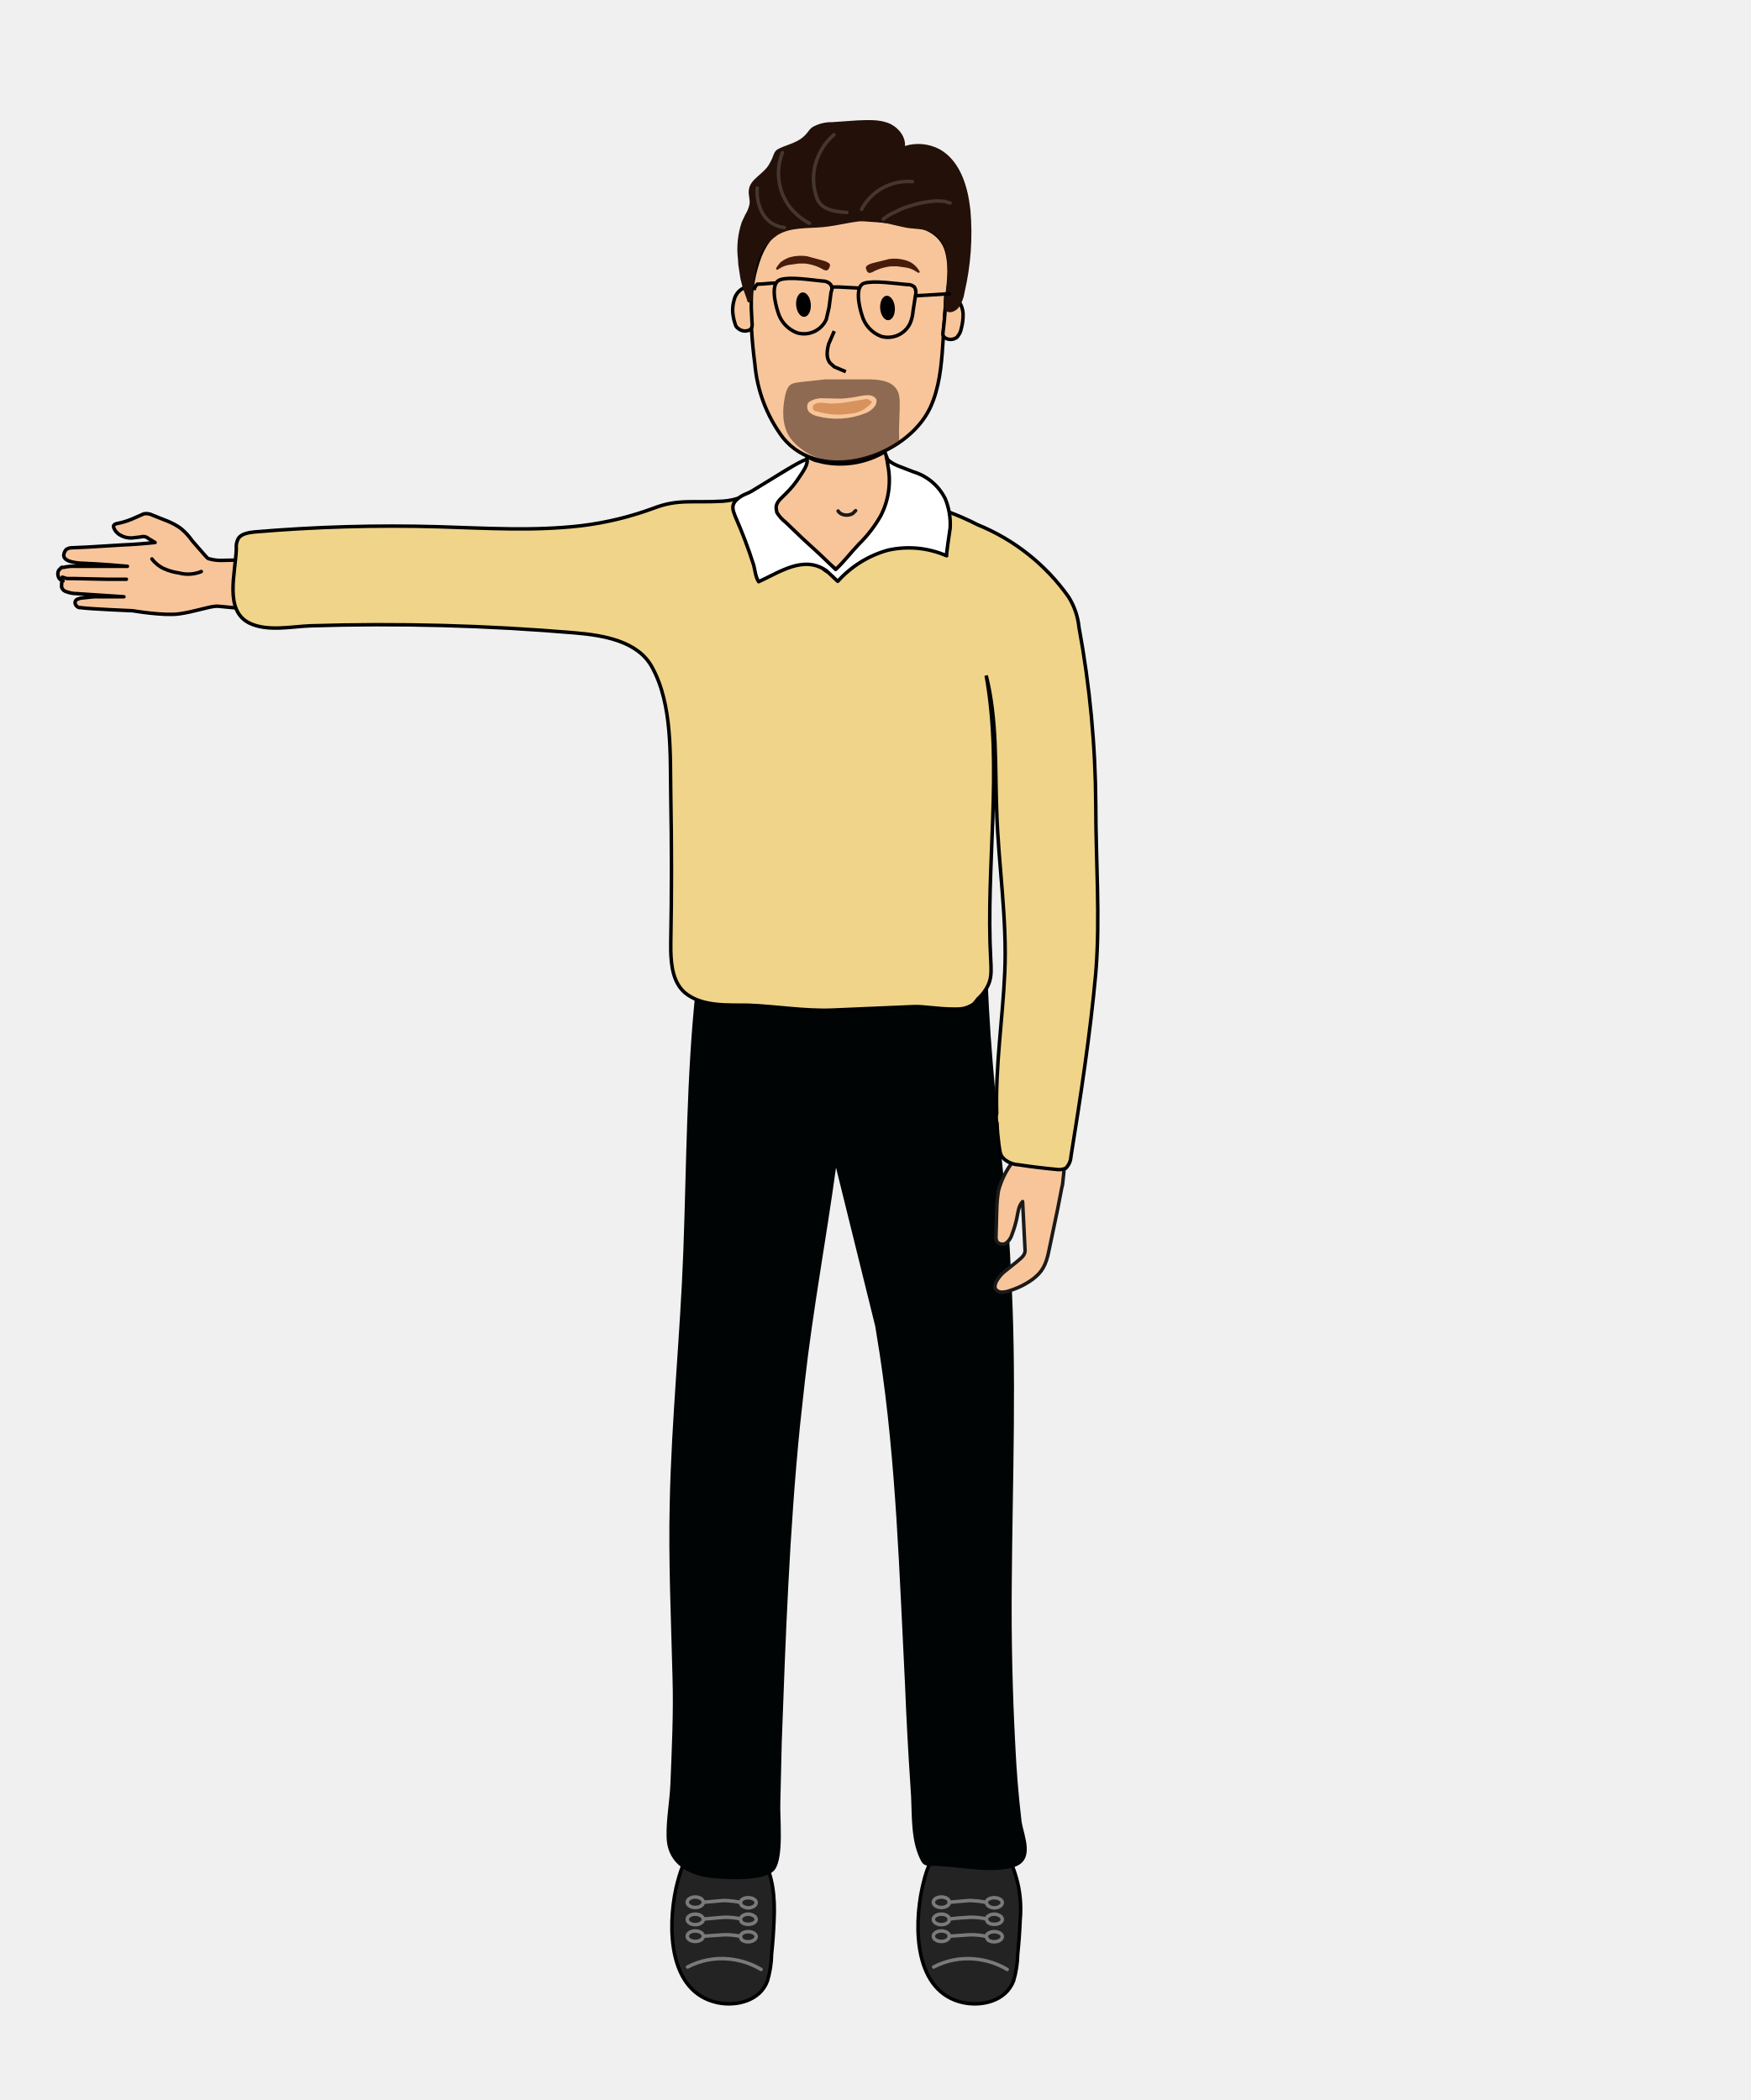
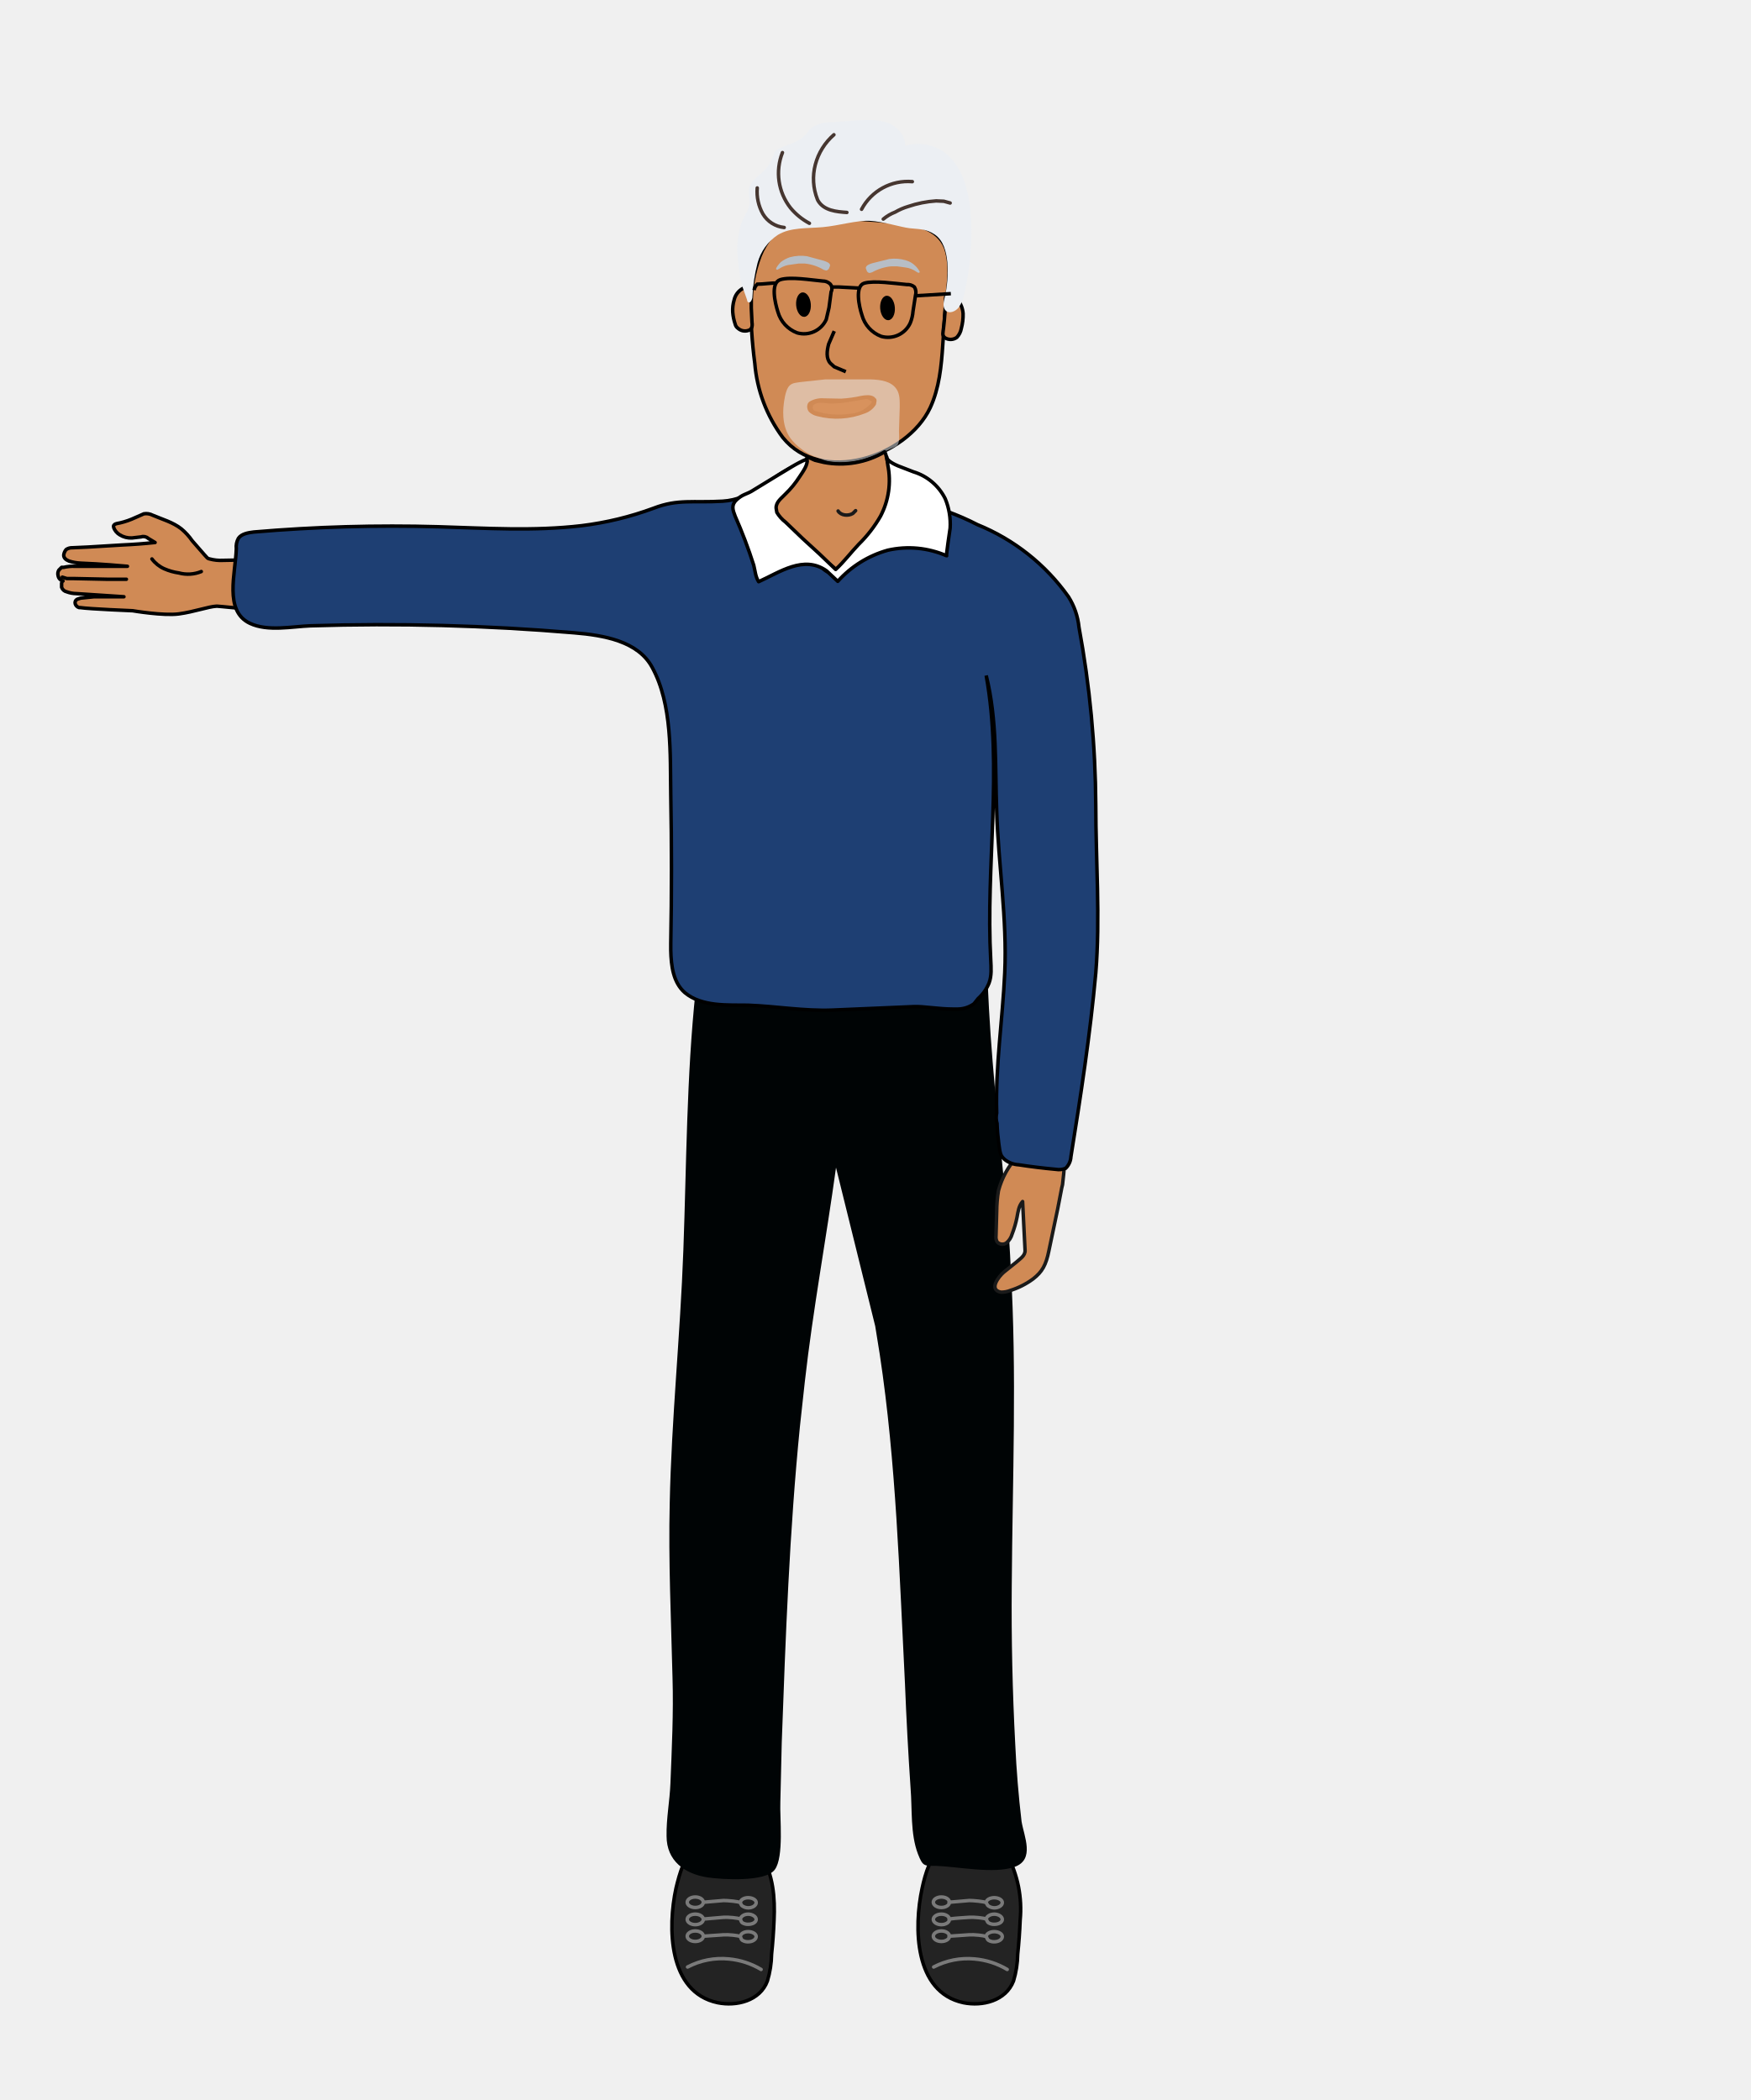
<svg xmlns="http://www.w3.org/2000/svg" width="500" height="600" viewBox="0 0 500 600">
  <svg id="emLayer_1" data-name="Layer 1" viewBox="0 0 500 600">
    <defs>
-       <style>.emcls-1{fill:#f8c59a}.emcls-1,.emcls-5{stroke:#000}.emcls-1{stroke-linecap:round;stroke-linejoin:round}.emcls-5{fill:none;stroke-miterlimit:10}.pocls-1{fill:#f8c59a}.pocls-1,.pocls-3{stroke:#000}.pocls-1,.pocls-3,.pocls-4{stroke-linecap:round;stroke-linejoin:round}.pocls-4{fill:none}.pocls-3{fill:#232323}.pocls-4{stroke:#7a7a7a}</style>
+       <style>.emcls-1{fill:#d08a55}.emcls-1,.emcls-5{stroke:#000}.emcls-1{stroke-linecap:round;stroke-linejoin:round}.emcls-5{fill:none;stroke-miterlimit:10}.pocls-1{fill:#d08a55}.pocls-1,.pocls-3{stroke:#000}.pocls-1,.pocls-3,.pocls-4{stroke-linecap:round;stroke-linejoin:round}.pocls-4{fill:none}.pocls-3{fill:#232323}.pocls-4{stroke:#7a7a7a}</style>
    </defs>
    <path d="m230.3 62.6 4.9-.3a203 203 0 0 1 20.6 1.2c5.4.5 12 1.5 14.3 7.3l.1.3.3 1c1.3 5.1.2 10.5-.4 15.7l-.2 1.7-.6 9c-.4 6.1-1 12.4-3.6 18-6.7 14.2-31.2 22.1-42.1 8.5a41 41 0 0 1-8-21.2q-.6-4.5-.9-9.2c-.3-4.7-.2-4.6-.2-7a40 40 0 0 1 2.6-14.5 21 21 0 0 1 3.5-5.8c2.4-2.9 6.1-4.3 9.7-4.7" class="emcls-1" />
    <path d="M273.3 96.4a5 5 0 0 0 1.3-2.6 15 15 0 0 0 .5-4.2 7 7 0 0 0-1.6-4l-.8-.7a5 5 0 0 0-2.1-.3h-.4l-.1.4a85 85 0 0 1-.6 8.8c-.1 1.1-.5 2 .4 2.7a3 3 0 0 0 3.4-.1m-62.5-2.6a2 2 0 0 1-.8-1.2 14 14 0 0 1-.7-3.4 10 10 0 0 1 .4-3.5 5 5 0 0 1 2.5-3.3l1.1-.2c.3 0 1-.1 1.2.1s.2.3.1.4V88l.2 4.1q.3 1.9-1 2.3a3 3 0 0 1-3-.6" class="emcls-1" />
-     <path fill="#231009" d="M277.2 60.1a75 75 0 0 1-1.7 23.5 10 10 0 0 1-1.7 4.3c-.9 1.1-2.6 1.8-3.6.9s-.7-2.4-.4-3.6a33 33 0 0 0 .8-10.3c-.3-3-1.1-6.2-3.6-7.9s-4.7-1.5-7.2-1.8-7.5-1.9-11.3-2.1-9 1.4-13.5 1.8-9.1 0-12.8 2.2a14 14 0 0 0-5.8 8 47 47 0 0 0-1.5 10c-.1.4-.4 1.4-1 1.3s-.4-.7-.6-1l-.6-1.7-.6-1.7-.6-2.4-.6-3.9-.1-1.6a24 24 0 0 1 1.1-10.7l1-2.1a9 9 0 0 0 1.2-3c.2-1.3-.4-2.7-.2-4 .3-3.1 4.1-4.5 5.7-7.2s1.1-2.9 2-4 5-1.9 7.1-3.4 2.1-2.5 3.4-3.4a11 11 0 0 1 5.6-1.4l7.2-.5c2.9-.1 6-.3 8.7.7s5.1 3.7 4.9 6.6a13 13 0 0 1 10 1c5.4 3.1 7.7 9.7 8.5 15.9z" />
+     <path fill="#eceff3" d="M277.2 60.1a75 75 0 0 1-1.7 23.5 10 10 0 0 1-1.7 4.3c-.9 1.1-2.6 1.8-3.6.9s-.7-2.4-.4-3.6a33 33 0 0 0 .8-10.3c-.3-3-1.1-6.2-3.6-7.9s-4.7-1.5-7.2-1.8-7.5-1.9-11.3-2.1-9 1.4-13.5 1.8-9.1 0-12.8 2.2a14 14 0 0 0-5.8 8 47 47 0 0 0-1.5 10c-.1.4-.4 1.4-1 1.3s-.4-.7-.6-1l-.6-1.7-.6-1.7-.6-2.4-.6-3.9-.1-1.6a24 24 0 0 1 1.1-10.7l1-2.1a9 9 0 0 0 1.2-3c.2-1.3-.4-2.7-.2-4 .3-3.1 4.1-4.5 5.7-7.2s1.1-2.9 2-4 5-1.9 7.1-3.4 2.1-2.5 3.4-3.4a11 11 0 0 1 5.6-1.4l7.2-.5c2.9-.1 6-.3 8.7.7s5.1 3.7 4.9 6.6a13 13 0 0 1 10 1c5.4 3.1 7.7 9.7 8.5 15.9z" />
    <path fill="none" stroke="#463630" stroke-linecap="round" stroke-linejoin="round" d="M224 65a8 8 0 0 1-6.1-3.9 13 13 0 0 1-1.6-7.4m14.9 10.1a18 18 0 0 1-5.4-4.4 16 16 0 0 1-2.3-15.8m18.4 17.1c-2.9-.2-6.5-.5-8.2-3.3l-.2-.4a16 16 0 0 1-.6-10 17 17 0 0 1 5.3-8.5m7.9 21.3a15 15 0 0 1 14.5-7.9m-8.3 10.7a12 12 0 0 1 3.4-2 17 17 0 0 1 3.7-1.6 31 31 0 0 1 8-1.6l2.2.1 1.8.5" />
-     <path fill="#471c0c" d="M261.4 75.9a6 6 0 0 0-2.6-1.5 11 11 0 0 0-4.8-.4l-4.8 1.2c-.7.2-1.9.6-1.9 1.4l.3.8q.2.5.8.6l.7-.2a14 14 0 0 1 5.4-1.7h1.8l2.2.3a7 7 0 0 1 3.2 1.2l.5.3q.3.1.5-.1c.2-.2-1-1.7-1.3-1.9m-38.4-1a9 9 0 0 1 2.6-1.4 12 12 0 0 1 4.9-.3l4.8 1.3c.6.2 1.9.6 1.8 1.4l-.3.8q-.3.5-.8.6l-.7-.2a13 13 0 0 0-5.4-1.8h-1.8l-2.1.3a7 7 0 0 0-3.3 1.1l-.5.3q-.3.2-.5-.1c-.2-.3 1-1.7 1.3-2" />
+     <path fill="#b7bec6" d="M261.4 75.9a6 6 0 0 0-2.6-1.5 11 11 0 0 0-4.8-.4l-4.8 1.2c-.7.2-1.9.6-1.9 1.4l.3.8q.2.5.8.6l.7-.2a14 14 0 0 1 5.4-1.7h1.8l2.2.3a7 7 0 0 1 3.2 1.2l.5.3q.3.1.5-.1c.2-.2-1-1.7-1.3-1.9m-38.4-1a9 9 0 0 1 2.6-1.4 12 12 0 0 1 4.9-.3l4.8 1.3c.6.2 1.9.6 1.8 1.4l-.3.8q-.3.5-.8.6l-.7-.2a13 13 0 0 0-5.4-1.8h-1.8l-2.1.3a7 7 0 0 0-3.3 1.1l-.5.3q-.3.2-.5-.1c-.2-.3 1-1.7 1.3-2" />
    <ellipse cx="229.5" cy="87.1" rx="2.1" ry="3.5" transform="rotate(-4.4 228.674 86.992)" />
    <ellipse cx="253.5" cy="88.1" rx="2.1" ry="3.5" transform="rotate(-4.4 252.101 87.892)" />
    <path d="M235 80.3a3 3 0 0 1 2.1.8 2 2 0 0 1 .3 2.3l-.6 4.5-.8 3.4a7 7 0 0 1-8.3 3.8 9 9 0 0 1-5.5-6c-.8-2.5-2.2-8.3.7-9.2s8.7.1 12.1.4zm24 1a3 3 0 0 1 2.2.7 3 3 0 0 1 .3 2.4l-.7 4.5a11 11 0 0 1-.8 3.4 7 7 0 0 1-8.3 3.8 9 9 0 0 1-5.5-6.1c-.8-2.4-2.1-8.3.7-9.1s8.7.1 12.1.4z" class="emcls-5" />
    <path d="M215.4 82.9a3 3 0 0 1 .9-1.7c1.7 0 4.3-.4 5.3-.3h-.6m16.8 1.1h1.8l5.6.3h.1m16.4 2.2 9.9-.6" class="emcls-5" />
-     <path fill="#231009" d="M256.1 111.2c-1.5-2.3-4.6-2.7-7.3-2.8h-13.1l-5.6.6c-2.8.3-3.7.4-4.5 1.1s-1.3 2.4-1.6 4.4-.9 6.8 1.7 10.6a15 15 0 0 0 3.1 3.1 16 16 0 0 0 3.5 2.1l3.5 1.3a16 16 0 0 0 5.3.5 23 23 0 0 0 5.3-.8 76 76 0 0 0 9.4-3.7c1.5-.7.9-3.5 1-4.9l.2-6.2c0-1.9.1-3.8-.9-5.3m-5.7 3.3-.2 1.1a6 6 0 0 1-3.1 2.5 22 22 0 0 1-13.7.8 5 5 0 0 1-2.3-1.2c-.7-.8-.8-2.4.2-3a7 7 0 0 1 4-.9l5 .1a37 37 0 0 0 5.7-.8c1.2-.2 2.7-.4 3.7.3l.6.6z" opacity=".5" />
+     <path fill="#eceff3" d="M256.1 111.2c-1.5-2.3-4.6-2.7-7.3-2.8h-13.1l-5.6.6c-2.8.3-3.7.4-4.5 1.1s-1.3 2.4-1.6 4.4-.9 6.8 1.7 10.6a15 15 0 0 0 3.1 3.1 16 16 0 0 0 3.5 2.1l3.5 1.3a16 16 0 0 0 5.3.5 23 23 0 0 0 5.3-.8 76 76 0 0 0 9.4-3.7c1.5-.7.9-3.5 1-4.9l.2-6.2c0-1.9.1-3.8-.9-5.3m-5.7 3.3-.2 1.1a6 6 0 0 1-3.1 2.5 22 22 0 0 1-13.7.8 5 5 0 0 1-2.3-1.2c-.7-.8-.8-2.4.2-3a7 7 0 0 1 4-.9l5 .1a37 37 0 0 0 5.7-.8c1.2-.2 2.7-.4 3.7.3l.6.6z" opacity=".5" />
    <path d="m241.6 106.2-3.3-1.4-1.1-1c-1.3-1.4-1-3.6-.5-5.5l1.6-3.7" class="emcls-5" />
    <path fill="#d8925d" d="M232.5 115.7a1 1 0 0 0-.3 1.1 1 1 0 0 0 1 .7 21 21 0 0 0 9.6.7q2.9-.2 5-2c2.1-1.8 1-1.4.5-1.9s-1.4-.2-2-.1l-3 .5a34 34 0 0 1-5.5.6c-1.5.1-3.7-.7-5.1.2s-.1.2-.2.2" />
  </svg>
  <svg id="poLayer_1" data-name="Layer 1" viewBox="0 0 500 600">
    <path d="M78 174.5c-8.8-.5-15.2-1.3-15.9-1.3h-.3c-2.2.1-6.3 1.6-10.7 2.2s-13.2-.9-13.2-.9-12.3-.5-15-.9h-.3c-1.1-.3-1.7-1.8-.5-2.4l.9-.3 3.9-.4h8.5l-13.6-.9a8 8 0 0 1-2.7-.5 2 2 0 0 1-1.5-1.3v-1.2l.2-.6h.2q-1.2-.4-1.4-1.5a2 2 0 0 1 .2-1.6l.8-.8h.6a12 12 0 0 1 3.2-.3h15c-1-.1-7.8-.7-13.3-.9a13 13 0 0 1-3.4-.6q-1.5-.6-1.5-1.7a3 3 0 0 1 .7-1.6 3 3 0 0 1 1.8-.5l4.4-.2 9.9-.6q4.6-.2 9.3-.7l-2-1.2a2 2 0 0 0-2-.4l-2.6.3a6 6 0 0 1-3.5-.9 4 4 0 0 1-1.7-2c-.4-1.2 1-1.2 1.8-1.4a22 22 0 0 0 4.3-1.5l2.5-1.1a4 4 0 0 1 2.5.4c2.8 1.2 5.8 2 8.2 3.9a17 17 0 0 1 3.1 3.4l3.4 3.9c1.2 1.3.9 1.1 1.6 1.3a12 12 0 0 0 3.8.4l16-.3z" class="pocls-1" />
    <path fill="none" stroke="#000" stroke-linecap="round" stroke-linejoin="round" d="m17.8 164.9 1.3.4h2.1l9.3.2h5.6m7.3-5.8a9 9 0 0 0 3.5 2.8 16 16 0 0 0 4.2 1.2 10 10 0 0 0 6.4-.4" />
    <path d="M287.7 530a33 33 0 0 1 3.7 18.6q-.2 5-.7 9.7a28 28 0 0 1-1.2 7.7c-2.2 5.7-8.9 7.3-14.3 6.2-14.1-3-14.2-21.6-11.8-32.7.9-4.2 2.4-9.3 5.8-12.2a12.6 12.6 0 0 1 18.5 2.7" class="pocls-3" />
    <path d="M266.7 562a21 21 0 0 1 11.7-2.3 22 22 0 0 1 9.3 3" class="pocls-4" />
    <ellipse cx="268.9" cy="553.2" class="pocls-4" rx="2.3" ry="1.5" />
    <path d="M281.7 553.3c0-.8 1.1-1.4 2.3-1.4s2.3.6 2.3 1.4-1 1.5-2.3 1.5a3 3 0 0 1-1.6-.4c-.5-.3-.4-.8-.8-1.1s-3.5-.6-4.7-.5l-5.8.4" class="pocls-4" />
    <ellipse cx="268.9" cy="548.4" class="pocls-4" rx="2.3" ry="1.5" />
    <path d="M281.7 548.4c0-.8 1.1-1.5 2.3-1.5s2.3.7 2.3 1.5-1 1.4-2.3 1.4a3 3 0 0 1-1.6-.4c-.5-.3-.4-.8-.8-1.1s-3.5-.6-4.7-.5-3.8.2-5.8.5" class="pocls-4" />
    <ellipse cx="268.9" cy="543.5" class="pocls-4" rx="2.3" ry="1.5" />
    <path d="M281.7 543.6c0-.8 1.1-1.4 2.3-1.4s2.3.6 2.3 1.4-1 1.5-2.3 1.5a3 3 0 0 1-1.6-.5c-.5-.3-.4-.7-.8-1s-3.5-.6-4.7-.6l-5.8.5" class="pocls-4" />
    <path d="M217.4 530c3.5 5.6 4 12.3 3.7 18.6q-.2 5-.7 9.7a28 28 0 0 1-1.2 7.7c-2.1 5.7-8.9 7.3-14.2 6.2-14.2-3-14.3-21.6-11.9-32.7 1-4.2 2.4-9.3 5.8-12.2 5.6-4.7 14.7-3.5 18.5 2.7" class="pocls-3" />
    <path d="M196.4 562a21 21 0 0 1 11.8-2.3 22 22 0 0 1 9.2 3" class="pocls-4" />
    <ellipse cx="198.6" cy="553.2" class="pocls-4" rx="2.3" ry="1.5" />
    <path d="M211.5 553.3c0-.8 1-1.4 2.2-1.4s2.3.6 2.3 1.4-1 1.5-2.3 1.5a3 3 0 0 1-1.6-.4c-.5-.3-.4-.8-.7-1.1s-3.5-.6-4.7-.5l-5.8.4" class="pocls-4" />
    <ellipse cx="198.6" cy="548.4" class="pocls-4" rx="2.3" ry="1.5" />
    <path d="M211.5 548.4c0-.8 1-1.5 2.2-1.5s2.3.7 2.3 1.5-1 1.4-2.3 1.4a3 3 0 0 1-1.6-.4c-.5-.3-.4-.8-.7-1.1s-3.5-.6-4.7-.5l-5.8.5" class="pocls-4" />
    <ellipse cx="198.6" cy="543.5" class="pocls-4" rx="2.3" ry="1.5" />
    <path d="M211.5 543.6c0-.8 1-1.4 2.2-1.4s2.3.6 2.3 1.4-1 1.5-2.3 1.5a3 3 0 0 1-1.6-.5c-.5-.3-.4-.7-.7-1s-3.5-.6-4.7-.6l-5.8.5" class="pocls-4" />
    <path fill="#000405" fill-rule="evenodd" d="m250 378.9 1.3 8.1c4.7 31 5.6 62.8 7.2 94.1q.6 15 1.6 29.8c.5 6.1-.1 13 2.1 18.8 1.4 3.6 1.8 3.4 5.1 3.4 6.2.2 16.6 2.4 22.5.3s2.7-8.7 2-13q-1.3-11-1.8-22-1.2-22.7-1-45.4c.2-30.3 1.5-60.6-.3-90.9q-.3-6.9-.9-13.6c-1.8-20.1-4.2-40.1-5.3-60.2l-.3-6c0-2 .1-4.5-2.5-5.9s-4.7-1.4-7.1-1.5c-9-.5-18 .2-27 .3s-18.7.3-28.1-.1c-6.4-.3-17.9-.8-18.8 7.9-2.6 24.6-2.6 49.4-3.5 74.1s-3.4 48.2-3.9 72.4c-.4 16.6.4 33.2.8 49.9.3 10-.2 20.1-.6 30.2-.2 5-1.2 10-1.1 15 0 7.1 5.2 10.8 11.7 11.8 4.1.6 16.5 1.4 19.2-2.2s1.4-15 1.6-19.3l.4-17c1.1-30.2 2.2-60.4 5.2-90.4l1.4-12.8c2.3-20.4 6.1-40.7 8.9-61.1" />
-     <path fill="#f8c59a" stroke="#1a1a1a" stroke-linecap="round" stroke-linejoin="round" d="m303.5 338.5-.2.8-1.2 6.2-2.5 11.9c-.8 4-1.9 6-4.5 8a22 22 0 0 1-6.5 3.3 7 7 0 0 1-2.7.5c-3.6-.7-.6-4.5.8-5.7l3.5-2.8c1.1-1 2.7-1.9 2.6-3.5l-.7-13.9c-1.1 1.2-1.3 2.9-1.6 4.5a29 29 0 0 1-1.4 4.8 5 5 0 0 1-1.6 2.5 2 2 0 0 1-2.7-.3 3 3 0 0 1-.3-1.7l.2-7a38 38 0 0 1 .5-5.9 23 23 0 0 1 5.5-9.9 5 5 0 0 1 1.6-1.5 7 7 0 0 1 2.4-.3c2.5.1 5.2 0 7.5.9s1.8 1.3 1.8 3.2-.3 3.9-.5 5.9" />
-     <path fill="#f0d48a" stroke="#000" stroke-miterlimit="10" d="M191.6 271.5c.1 4.5.7 9.2 4 12.1 4.9 4.1 12.3 3.5 18.1 3.6 8 .3 15.9 1.7 24 1.4l23.4-1c2.7-.1 7.1.7 10.9.7h1.7a8 8 0 0 0 4.5-1.5l1.2-1.5a12 12 0 0 0 3.1-4.4c.8-2.1.6-4.4.5-6.6-1.5-26.9 3.5-54.7-1.3-81.3 3.2 12.8 2.5 25.8 3 38.8.5 15.4 3 30.8 2.3 46.1-.6 13.4-2.7 26.8-2.3 40.1a6 6 0 0 0 .1 3q.1 2.8.5 5.8c.4 3 .5 3.4 1.7 4.5a7 7 0 0 0 4 1.5q5.2.8 10.6 1.3a5 5 0 0 0 2.8-.3 5 5 0 0 0 1.5-3.3c2.8-17.4 5.5-34.9 7.1-52.5 1.3-15.8 0-32.2 0-48a288 288 0 0 0-4.8-50.8 20 20 0 0 0-3-8.7 59 59 0 0 0-26-20.6 71 71 0 0 0-17.9-6.4l-1.3-.1a4 4 0 0 0-2 1.6 110 110 0 0 1-10.5 12 28 28 0 0 1-8.2 6.3 3 3 0 0 1-1.9.4 4 4 0 0 1-2.7-1.8c-2.8-3.2-5.3-6.9-9.2-8.5-2.3-.9-7-1.6-7-4.8s3.8-4.9 5.9-6.7 4.8-4.5 5.8-7.7c.1-.2.3-2.8.1-2.7l-3.6 1.7c-7.2 3.5-11.9 9.5-20.3 10s-12.7-.7-19.7 2a91 91 0 0 1-20.6 5c-13.6 1.6-27.3.7-40.9.3a463 463 0 0 0-52.7 1.5c-1.6.2-3.5.5-4.4 1.8a5 5 0 0 0-.6 3c-.2 6.9-3.6 17.8 3.9 21.3 5.1 2.4 12 .9 17.3.7a652 652 0 0 1 75.3 2c8.5.7 18.3 2.4 22.3 9.9 5.8 10.6 5.1 24.9 5.3 36.5q.4 21.1 0 42.3z" />
+     <path fill="#d08a55" stroke="#1a1a1a" stroke-linecap="round" stroke-linejoin="round" d="m303.5 338.5-.2.8-1.2 6.2-2.5 11.9c-.8 4-1.9 6-4.5 8a22 22 0 0 1-6.5 3.3 7 7 0 0 1-2.7.5c-3.6-.7-.6-4.5.8-5.7l3.5-2.8c1.1-1 2.7-1.9 2.6-3.5l-.7-13.9c-1.1 1.2-1.3 2.9-1.6 4.5a29 29 0 0 1-1.4 4.8 5 5 0 0 1-1.6 2.5 2 2 0 0 1-2.7-.3 3 3 0 0 1-.3-1.7l.2-7a38 38 0 0 1 .5-5.9 23 23 0 0 1 5.5-9.9 5 5 0 0 1 1.6-1.5 7 7 0 0 1 2.4-.3c2.5.1 5.2 0 7.5.9s1.8 1.3 1.8 3.2-.3 3.9-.5 5.9" />
+     <path fill="#1e3f73" stroke="#000" stroke-miterlimit="10" d="M191.6 271.5c.1 4.5.7 9.2 4 12.1 4.9 4.1 12.3 3.5 18.1 3.6 8 .3 15.9 1.7 24 1.4l23.4-1c2.7-.1 7.1.7 10.9.7h1.7a8 8 0 0 0 4.5-1.5l1.2-1.5a12 12 0 0 0 3.1-4.4c.8-2.1.6-4.4.5-6.6-1.5-26.9 3.5-54.7-1.3-81.3 3.2 12.8 2.5 25.8 3 38.8.5 15.4 3 30.8 2.3 46.1-.6 13.4-2.7 26.8-2.3 40.1a6 6 0 0 0 .1 3q.1 2.8.5 5.8c.4 3 .5 3.4 1.7 4.5a7 7 0 0 0 4 1.5q5.2.8 10.6 1.3a5 5 0 0 0 2.8-.3 5 5 0 0 0 1.5-3.3c2.8-17.4 5.5-34.9 7.1-52.5 1.3-15.8 0-32.2 0-48a288 288 0 0 0-4.8-50.8 20 20 0 0 0-3-8.7 59 59 0 0 0-26-20.6 71 71 0 0 0-17.9-6.4l-1.3-.1a4 4 0 0 0-2 1.6 110 110 0 0 1-10.5 12 28 28 0 0 1-8.2 6.3 3 3 0 0 1-1.9.4 4 4 0 0 1-2.7-1.8c-2.8-3.2-5.3-6.9-9.2-8.5-2.3-.9-7-1.6-7-4.8s3.8-4.9 5.9-6.7 4.8-4.5 5.8-7.7c.1-.2.3-2.8.1-2.7l-3.6 1.7c-7.2 3.5-11.9 9.5-20.3 10s-12.7-.7-19.7 2a91 91 0 0 1-20.6 5c-13.6 1.6-27.3.7-40.9.3a463 463 0 0 0-52.7 1.5c-1.6.2-3.5.5-4.4 1.8a5 5 0 0 0-.6 3c-.2 6.9-3.6 17.8 3.9 21.3 5.1 2.4 12 .9 17.3.7a652 652 0 0 1 75.3 2c8.5.7 18.3 2.4 22.3 9.9 5.8 10.6 5.1 24.9 5.3 36.5q.4 21.1 0 42.3z" />
    <path d="M221.5 144.6v.2l-1.6 2.3c-.8 1.6-1.4 3.6-.2 5.2a16 16 0 0 0 7.2 5.2l5.4 1.4a16 16 0 0 1 7.5 4.9 35 35 0 0 1 16.9-8.4c4.2-.7 9.4-6.3 8.6-10.9l-.9-2.3a23 23 0 0 0-7.7-7.3 8 8 0 0 1-2.9-2.3c-.6-1.1-.5-2.5-1.1-3.5a25 25 0 0 1-17.4 3l-2.5-.6c-.4-.1-1.9-1-2.2-.8s-.1.8-.1 1.1l-.6 1.4-1.6 2.6a36 36 0 0 1-4.4 5.2l-1 1-.8 1.3z" class="pocls-1" />
    <path fill="none" stroke="#1a1a1a" stroke-linecap="round" stroke-linejoin="round" d="M239.4 146c.8 1.3 2.9 1.5 4.2.7l.8-.8" />
    <path fill="#fff" stroke="#000" stroke-linecap="round" stroke-linejoin="round" d="m221.7 145.2.2 1.2a10 10 0 0 0 2.5 2.8l4.9 4.7q4.8 4.3 9.4 8.8c2.3-2.1 4.4-4.9 6.6-7.2a37 37 0 0 0 6.2-8 22 22 0 0 0 2.1-14.6l-.3-2.3c0 1.1 2.5 2.2 3.2 2.5l4.4 1.7a15 15 0 0 1 9.1 7.7 19 19 0 0 1 1.4 8.4c-.1.7-1.2 7.9-1 7.9a27 27 0 0 0-16.8-1.6 30 30 0 0 0-14.3 8.9l-3.2-3c-6.5-4.6-13.4.4-19.4 3.1-.9-1.4-1-3.1-1.4-4.7a139 139 0 0 0-5.3-14c-.7-1.8-1.2-3.2.4-4.7s2.8-1.6 4.2-2.4l7.7-4.7c2.6-1.5 5.3-3.4 8.1-4.5.7 1.3-1.3 3.9-2 5a27 27 0 0 1-4 4.9c-1.1 1.2-2.8 2.3-2.7 4.1" />
  </svg>
</svg>
